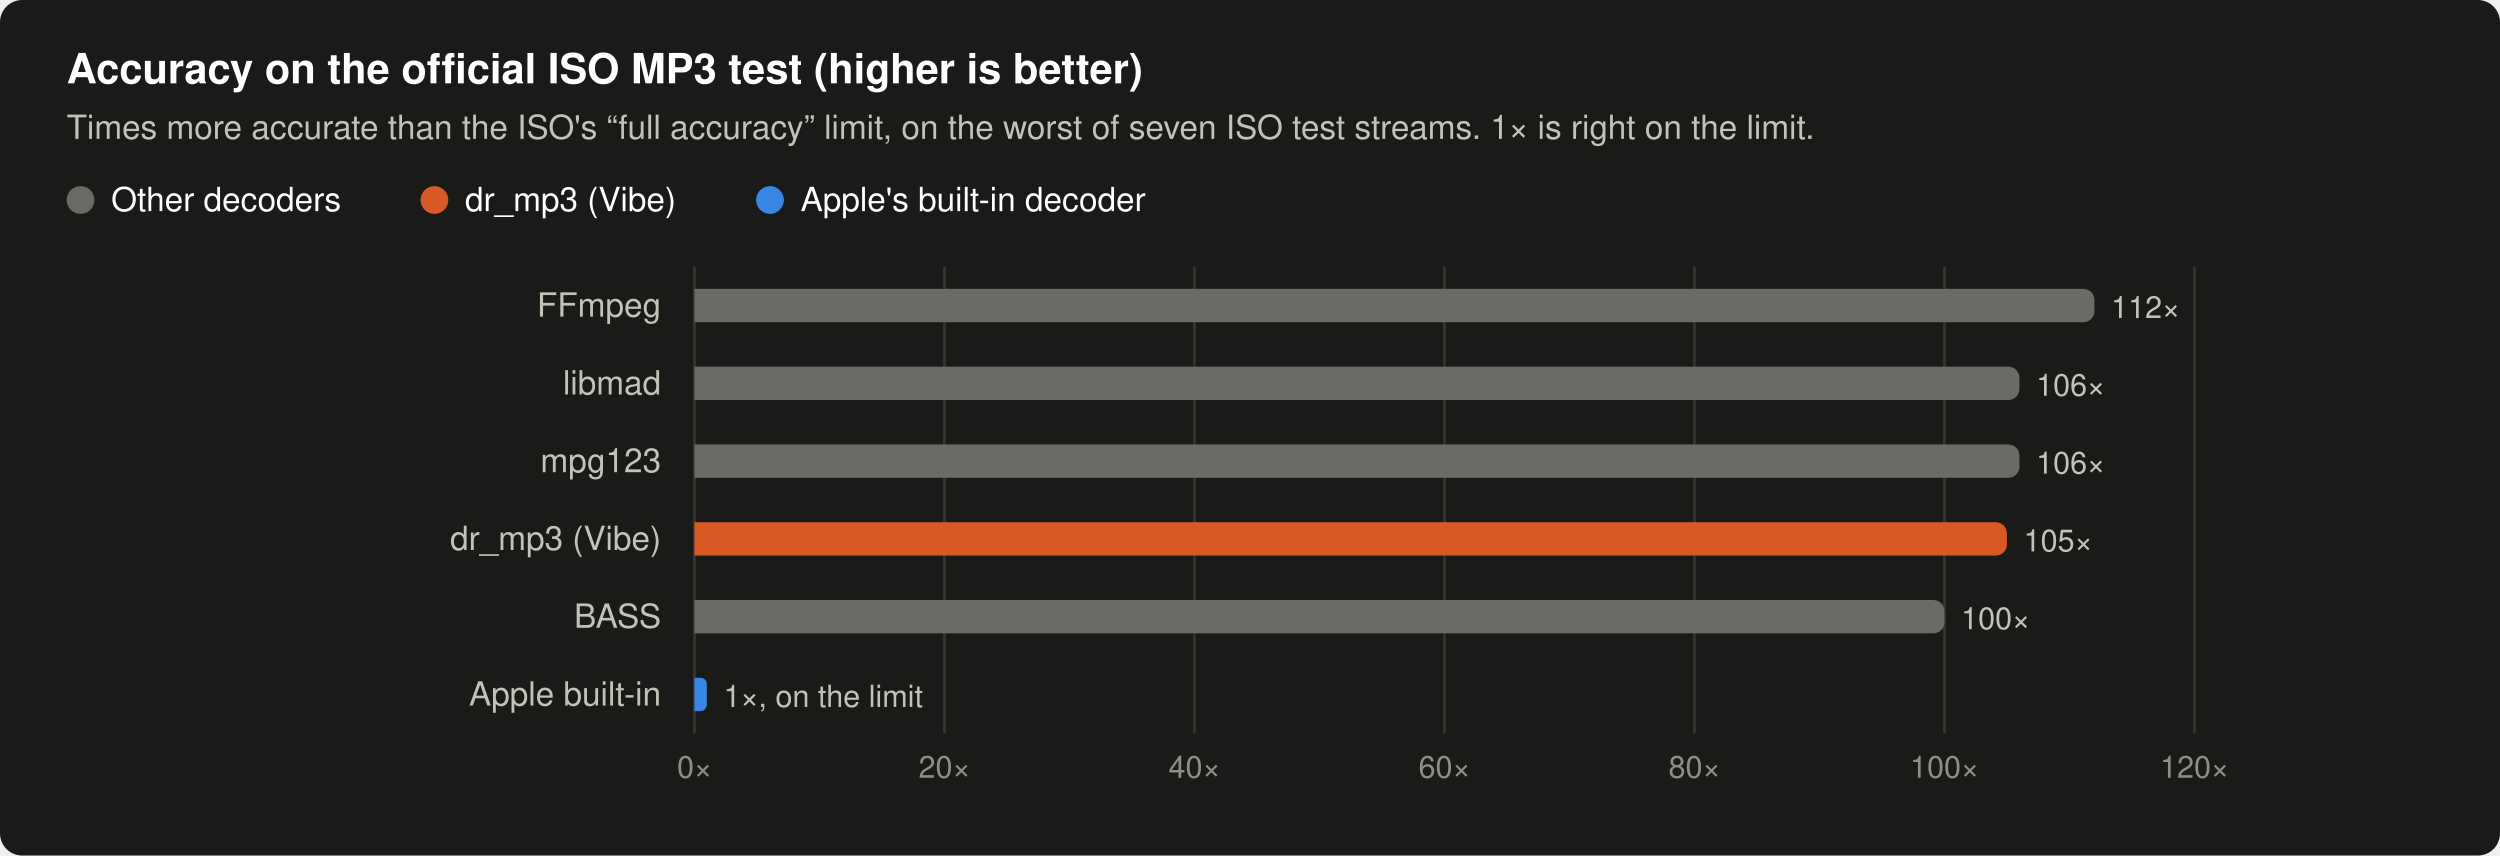
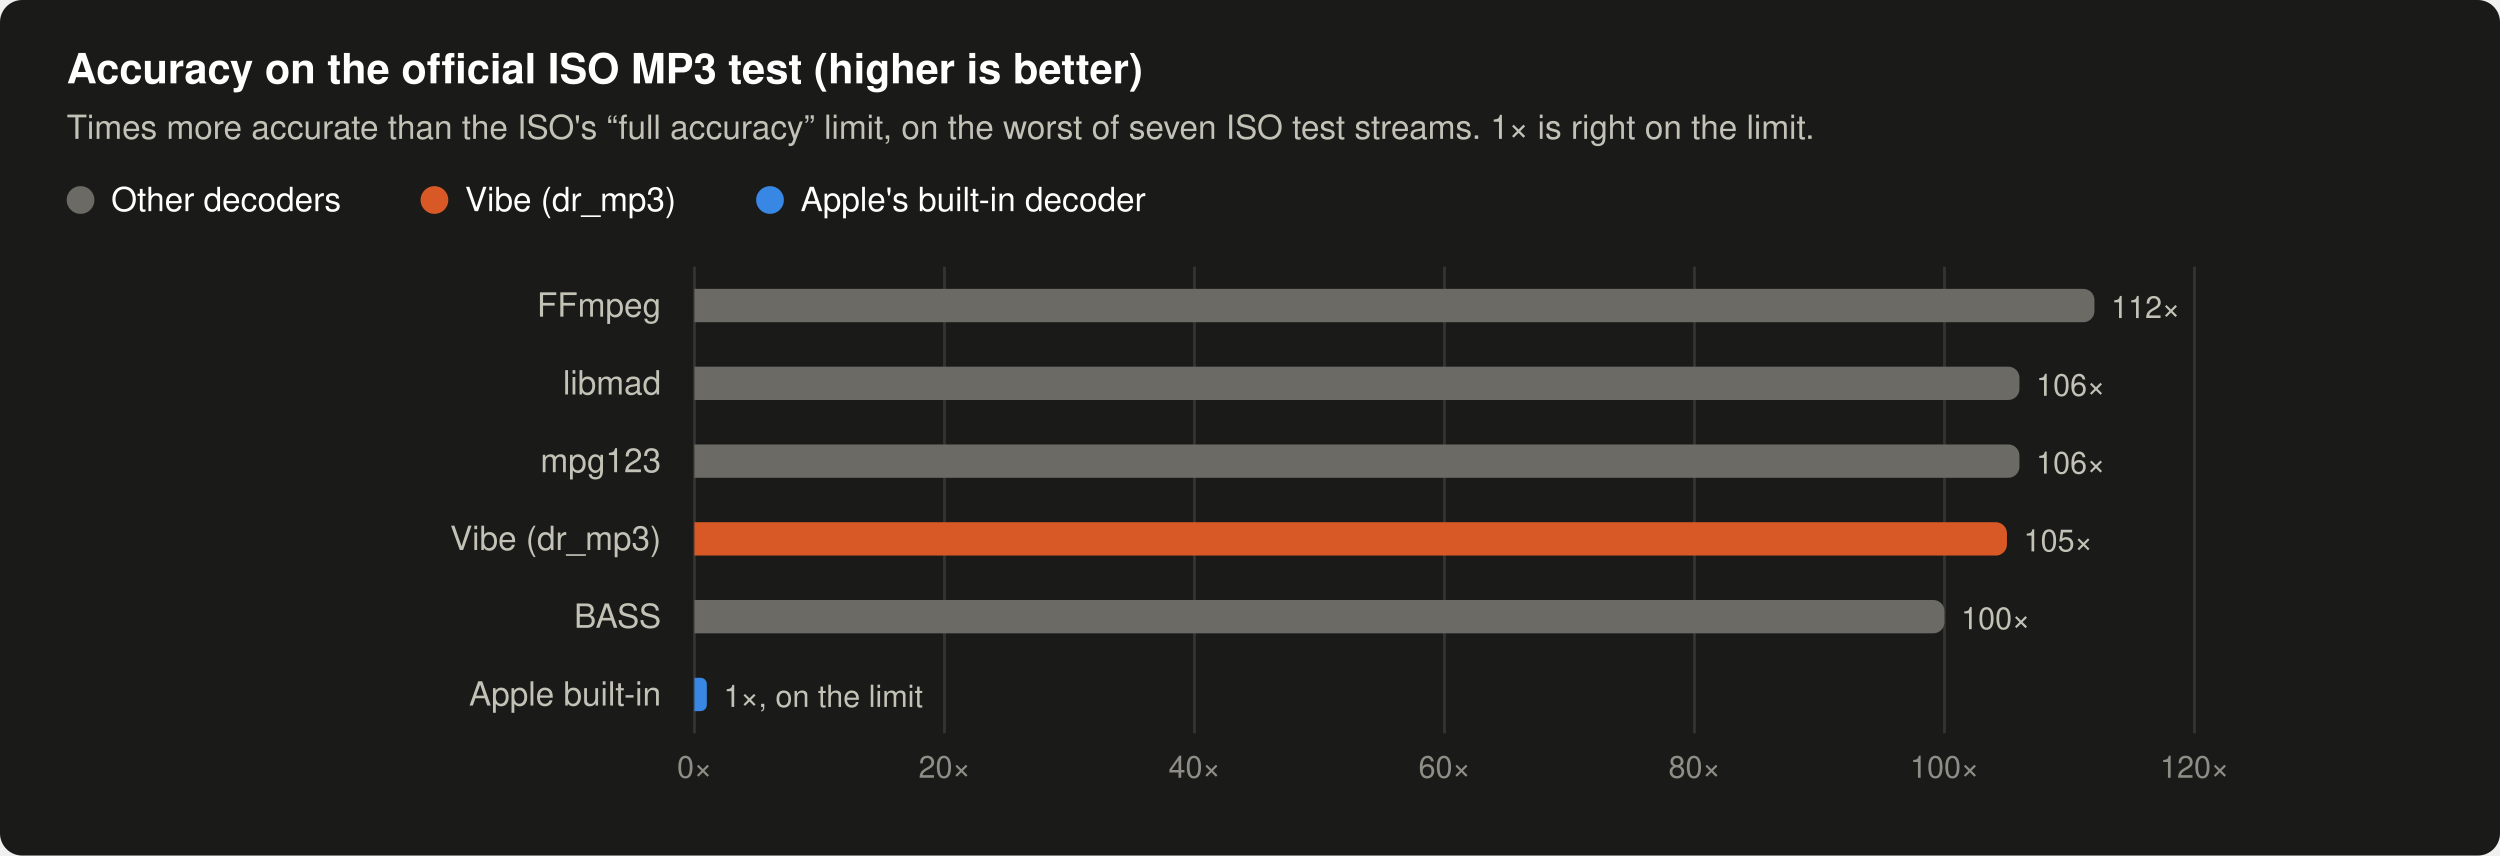
<svg xmlns="http://www.w3.org/2000/svg" width="900" height="308" viewBox="0 0 900 308" font-family="-apple-system, BlinkMacSystemFont, 'Segoe UI', Helvetica, Arial, sans-serif" role="img" aria-label="Accuracy on the official ISO MP3 test streams, per decoder, best first">
  <rect width="900" height="308" rx="8" fill="#1a1a19" />
  <text x="24.0" y="30.0" font-size="15" fill="#ffffff" text-anchor="start" font-weight="600">Accuracy on the official ISO MP3 test (higher is better)</text>
  <text x="24.0" y="50.0" font-size="12" fill="#c3c2b7" text-anchor="start" font-weight="400">Times more accurate than the ISO's “full accuracy” limit, on the worst of seven ISO test streams. 1× is right on the limit.</text>
  <circle cx="29" cy="72" r="5" fill="#6b6a64" />
  <text x="40.0" y="76.0" font-size="12" fill="#ffffff" text-anchor="start" font-weight="400">Other decoders</text>
  <circle cx="156.4" cy="72" r="5" fill="#d95926" />
-   <text x="167.4" y="76.0" font-size="12" fill="#ffffff" text-anchor="start" font-weight="400">dr_mp3 (Vibe)</text>
+   <text x="167.4" y="76.0" font-size="12" fill="#ffffff" text-anchor="start" font-weight="400">Vibe (dr_mp3)</text>
  <circle cx="277.2" cy="72" r="5" fill="#3987e5" />
  <text x="288.2" y="76.0" font-size="12" fill="#ffffff" text-anchor="start" font-weight="400">Apple's built-in decoder</text>
  <line x1="250.0" y1="96" x2="250.0" y2="264" stroke="#343431" />
  <text x="250.0" y="280.0" font-size="11" fill="#8f8e86" text-anchor="middle" font-weight="400">0×</text>
  <line x1="340.0" y1="96" x2="340.0" y2="264" stroke="#343431" />
  <text x="340.0" y="280.0" font-size="11" fill="#8f8e86" text-anchor="middle" font-weight="400">20×</text>
  <line x1="430.0" y1="96" x2="430.0" y2="264" stroke="#343431" />
  <text x="430.0" y="280.0" font-size="11" fill="#8f8e86" text-anchor="middle" font-weight="400">40×</text>
  <line x1="520.0" y1="96" x2="520.0" y2="264" stroke="#343431" />
  <text x="520.0" y="280.0" font-size="11" fill="#8f8e86" text-anchor="middle" font-weight="400">60×</text>
  <line x1="610.0" y1="96" x2="610.0" y2="264" stroke="#343431" />
  <text x="610.0" y="280.0" font-size="11" fill="#8f8e86" text-anchor="middle" font-weight="400">80×</text>
  <line x1="700.0" y1="96" x2="700.0" y2="264" stroke="#343431" />
  <text x="700.0" y="280.0" font-size="11" fill="#8f8e86" text-anchor="middle" font-weight="400">100×</text>
  <line x1="790.0" y1="96" x2="790.0" y2="264" stroke="#343431" />
  <text x="790.0" y="280.0" font-size="11" fill="#8f8e86" text-anchor="middle" font-weight="400">120×</text>
  <text x="238.0" y="114.0" font-size="12" fill="#c3c2b7" text-anchor="end" font-weight="400">FFmpeg</text>
  <path d="M250,104.0 h500.0 a4,4 0 0 1 4,4 v4.0 a4,4 0 0 1 -4,4 h-500.0 z" fill="#6b6a64" />
  <text x="760.0" y="114.5" font-size="11" fill="#c3c2b7" text-anchor="start" font-weight="400">112×</text>
  <text x="238.0" y="142.0" font-size="12" fill="#c3c2b7" text-anchor="end" font-weight="400">libmad</text>
  <path d="M250,132.0 h473.0 a4,4 0 0 1 4,4 v4.0 a4,4 0 0 1 -4,4 h-473.0 z" fill="#6b6a64" />
  <text x="733.0" y="142.5" font-size="11" fill="#c3c2b7" text-anchor="start" font-weight="400">106×</text>
  <text x="238.0" y="170.0" font-size="12" fill="#c3c2b7" text-anchor="end" font-weight="400">mpg123</text>
  <path d="M250,160.0 h473.0 a4,4 0 0 1 4,4 v4.0 a4,4 0 0 1 -4,4 h-473.0 z" fill="#6b6a64" />
  <text x="733.0" y="170.5" font-size="11" fill="#c3c2b7" text-anchor="start" font-weight="400">106×</text>
-   <text x="238.0" y="198.0" font-size="12" fill="#c3c2b7" text-anchor="end" font-weight="400">dr_mp3 (Vibe)</text>
+   <text x="238.0" y="198.0" font-size="12" fill="#c3c2b7" text-anchor="end" font-weight="400">Vibe (dr_mp3)</text>
  <path d="M250,188.0 h468.5 a4,4 0 0 1 4,4 v4.0 a4,4 0 0 1 -4,4 h-468.5 z" fill="#d95926" />
  <text x="728.5" y="198.5" font-size="11" fill="#c3c2b7" text-anchor="start" font-weight="400">105×</text>
  <text x="238.0" y="226.0" font-size="12" fill="#c3c2b7" text-anchor="end" font-weight="400">BASS</text>
  <path d="M250,216.0 h446.0 a4,4 0 0 1 4,4 v4.0 a4,4 0 0 1 -4,4 h-446.0 z" fill="#6b6a64" />
  <text x="706.0" y="226.5" font-size="11" fill="#c3c2b7" text-anchor="start" font-weight="400">100×</text>
  <text x="238.0" y="254.0" font-size="12" fill="#c3c2b7" text-anchor="end" font-weight="400">Apple built-in</text>
  <path d="M250,244.0 h2.2 a2.25,2.25 0 0 1 2.25,2.25 v7.5 a2.25,2.25 0 0 1 -2.25,2.25 h-2.2 z" fill="#3987e5" />
  <text x="260.5" y="254.5" font-size="11" fill="#c3c2b7" text-anchor="start" font-weight="400">1×, on the limit</text>
</svg>
